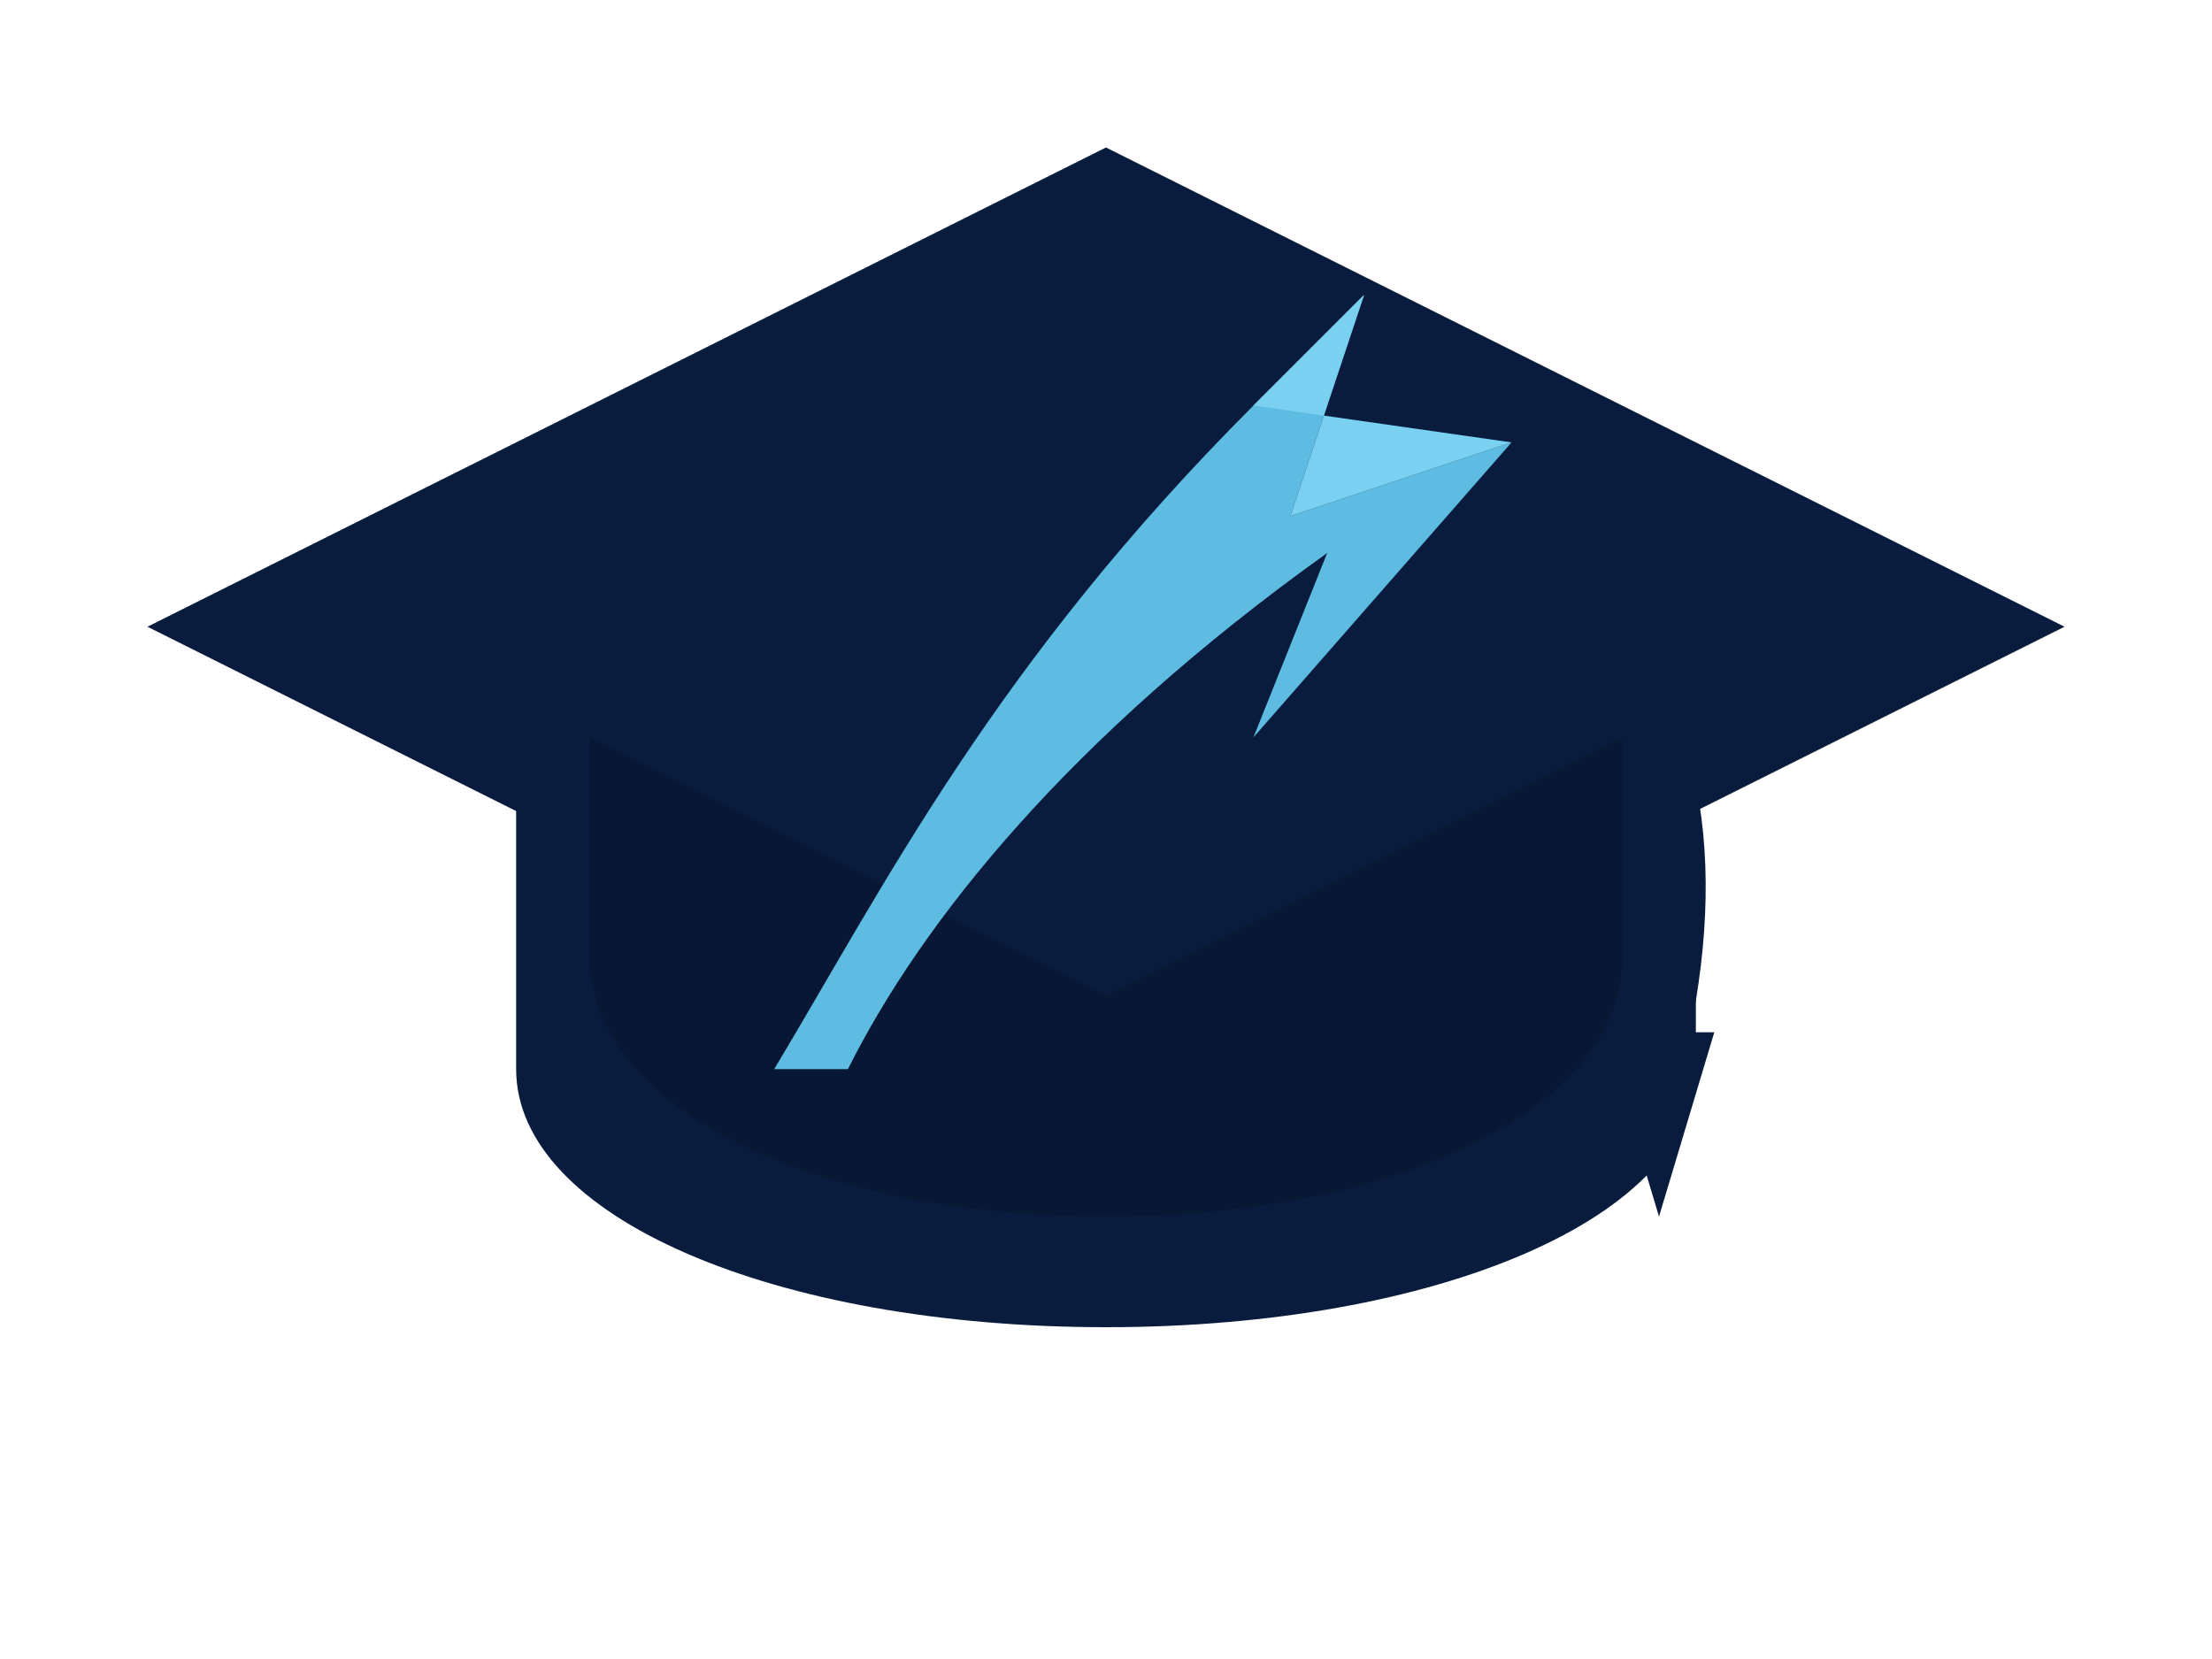
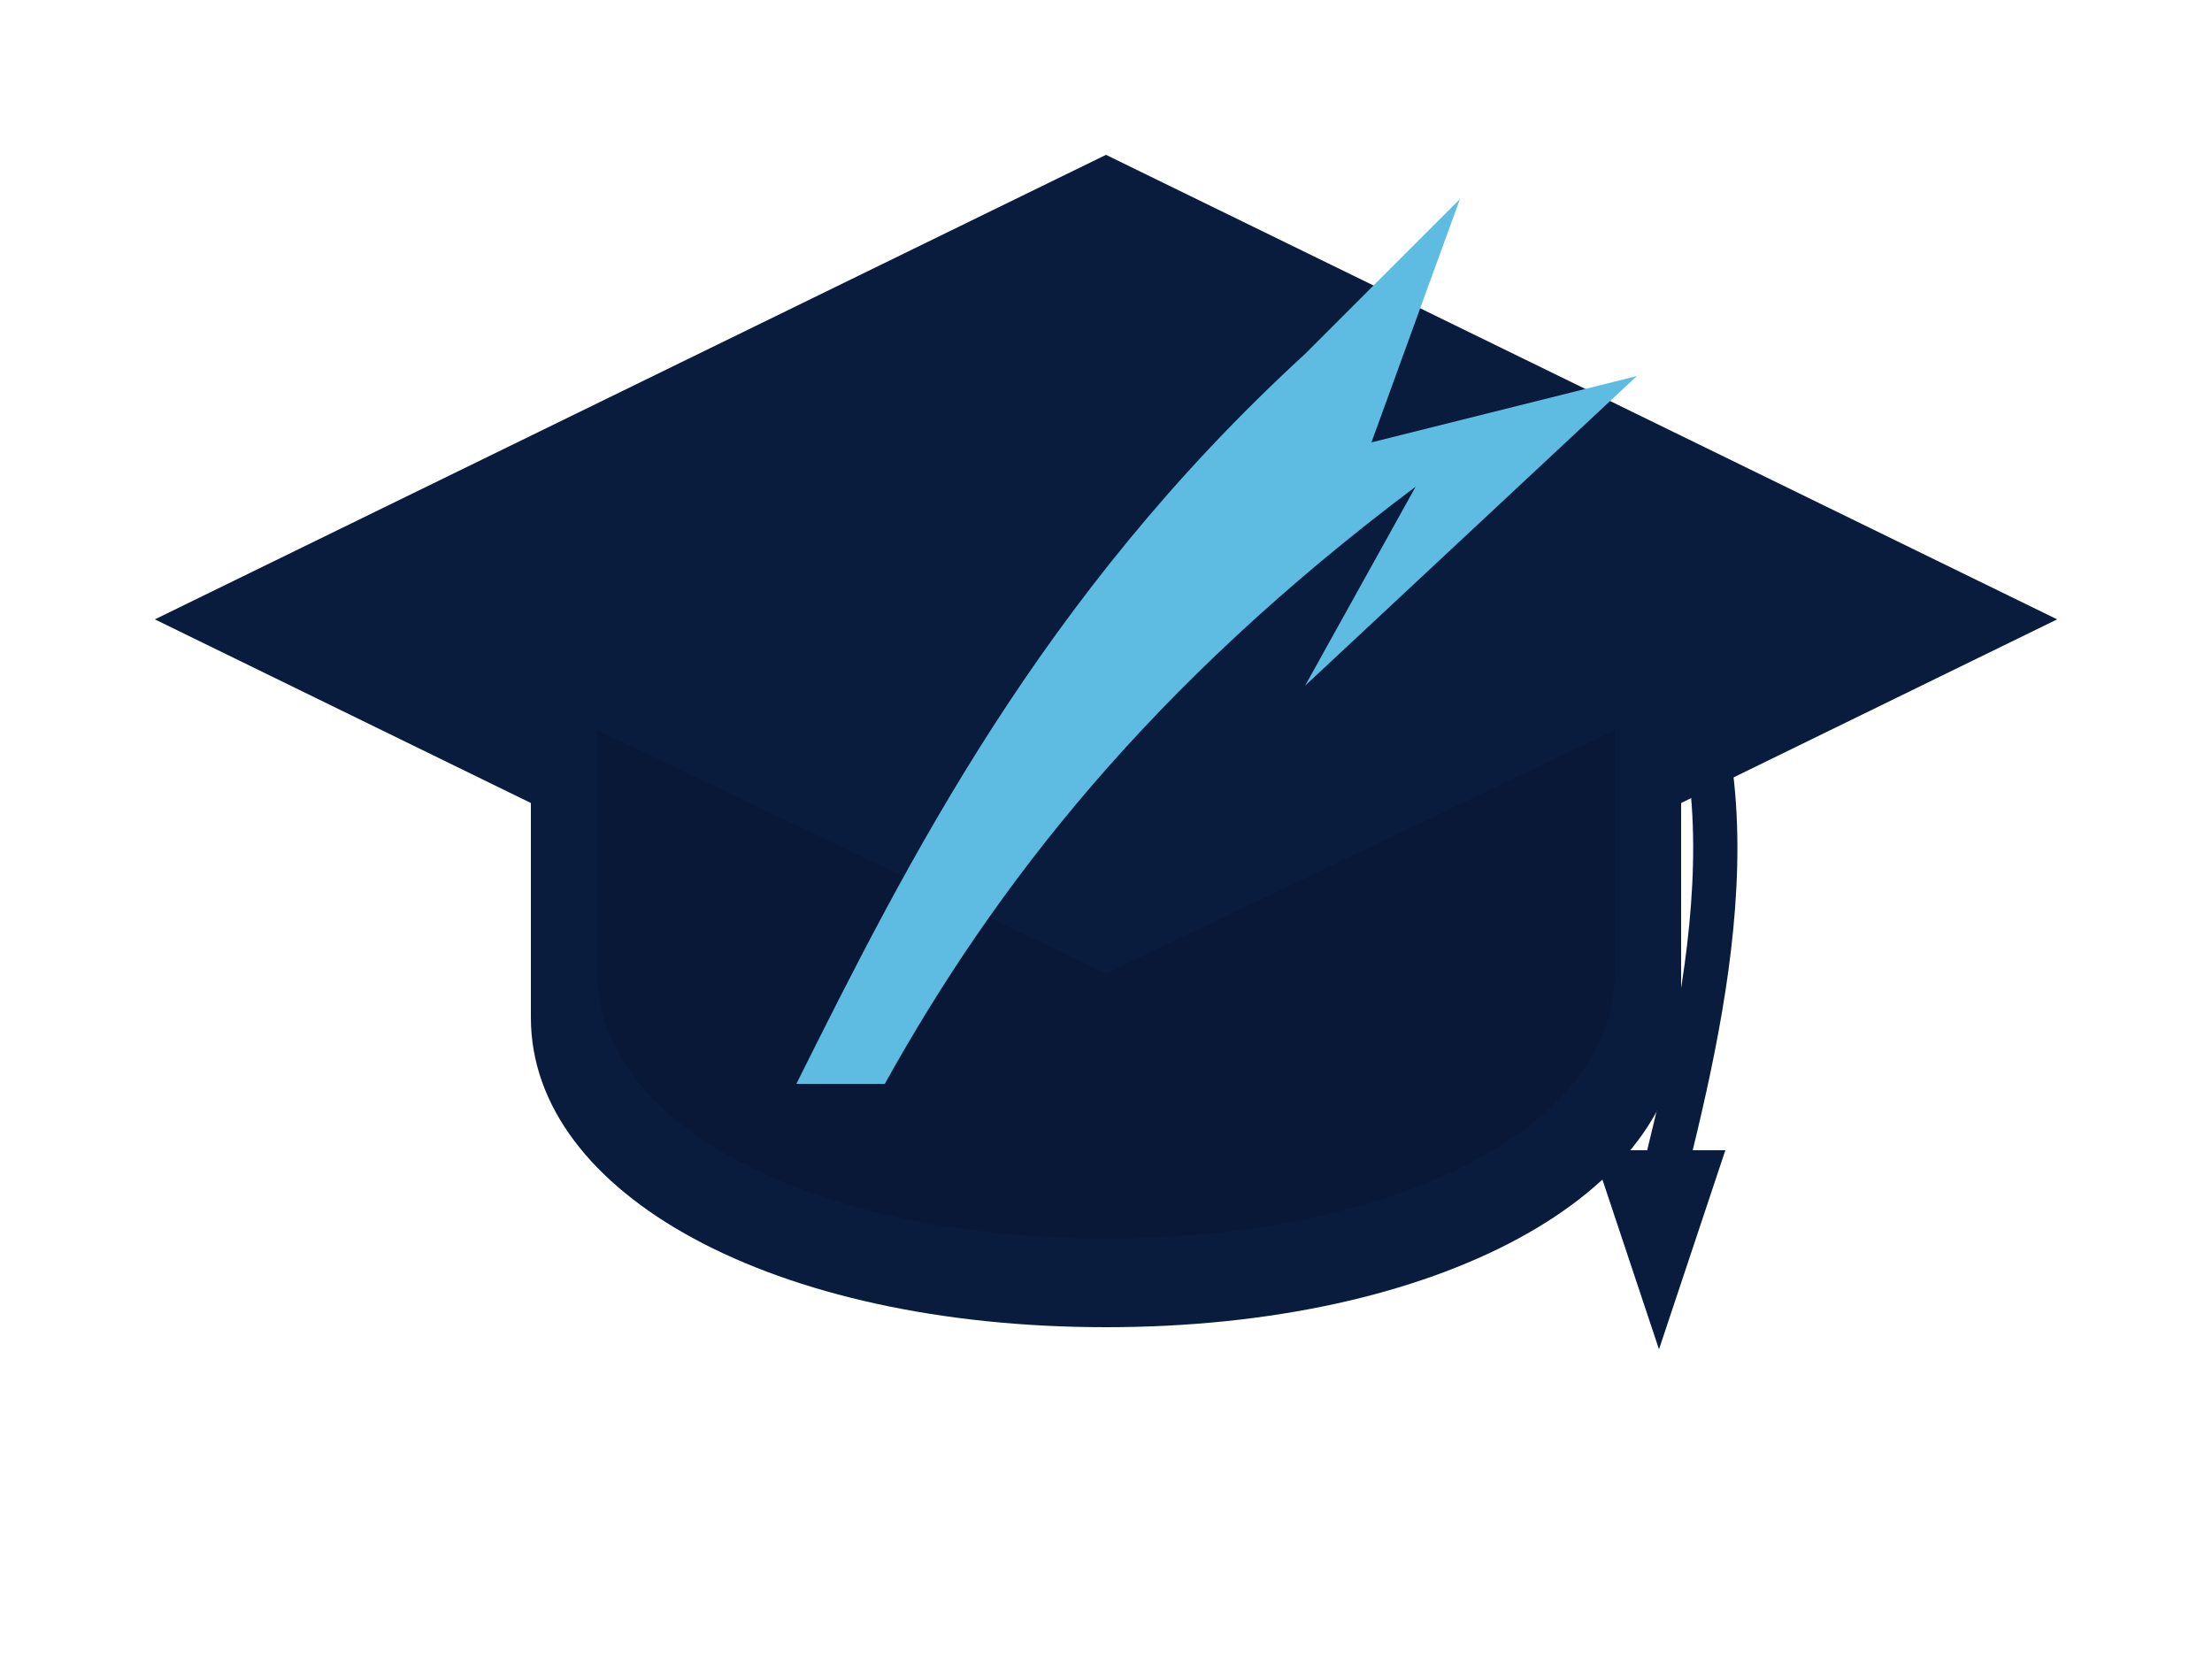
- <svg xmlns="http://www.w3.org/2000/svg" viewBox="0 0 120 90" fill="none" role="img" aria-label="UniAssist">
-   <path d="M60 8 L112 34 L60 60 L8 34 Z" fill="#0A1C3E" />
-   <path d="M28 38 L28 58 C28 66 42 72 60 72 C78 72 92 66 92 58 L92 38 L60 54 L28 38 Z" fill="#0A1C3E" />
-   <path d="M32 40 L60 54 L88 40 L88 52 C88 60 76 66 60 66 C44 66 32 60 32 52 Z" fill="#061428" opacity="0.45" />
-   <circle cx="86" cy="30" r="3.2" fill="#0A1C3E" />
-   <path d="M86 33 Q94 42 90 58" stroke="#0A1C3E" stroke-width="2.4" stroke-linecap="round" />
-   <path d="M87 56 L90 66 L93 56" fill="#0A1C3E" />
-   <path d="M42 58 C48 48 54 36 68 22 L74 16 L70 28 L82 24 L68 40 L72 30 C58 40 50 50 46 58 Z" fill="#5EBCE3" />
-   <path d="M68 22 L74 16 L70 28 L82 24 Z" fill="#7AD0F0" />
+ <svg xmlns="http://www.w3.org/2000/svg" viewBox="0 0 200 150" fill="none">
+   <path d="M100 14 L186 56 L100 98 L14 56 Z" fill="#0A1C3E" />
+   <path d="M48 62 V92 C48 108 70 120 100 120 C130 120 152 108 152 92 V62 L100 88 Z" fill="#0A1C3E" />
+   <path d="M54 66 L100 88 L146 66 V88 C146 102 126 112 100 112 C74 112 54 102 54 88 Z" fill="#061228" opacity=".35" />
+   <circle cx="148" cy="48" r="5" fill="#0A1C3E" />
+   <path d="M148 53 C160 68 154 92 150 108" stroke="#0A1C3E" stroke-width="4" stroke-linecap="round" />
+   <path d="M144 104 L150 122 L156 104 Z" fill="#0A1C3E" />
+   <path d="M72 98 C82 78 94 54 118 32 L132 18 L124 40 L148 34 L118 62 L128 44 C104 62 90 80 80 98 Z" fill="#5EBCE3" />
</svg>
